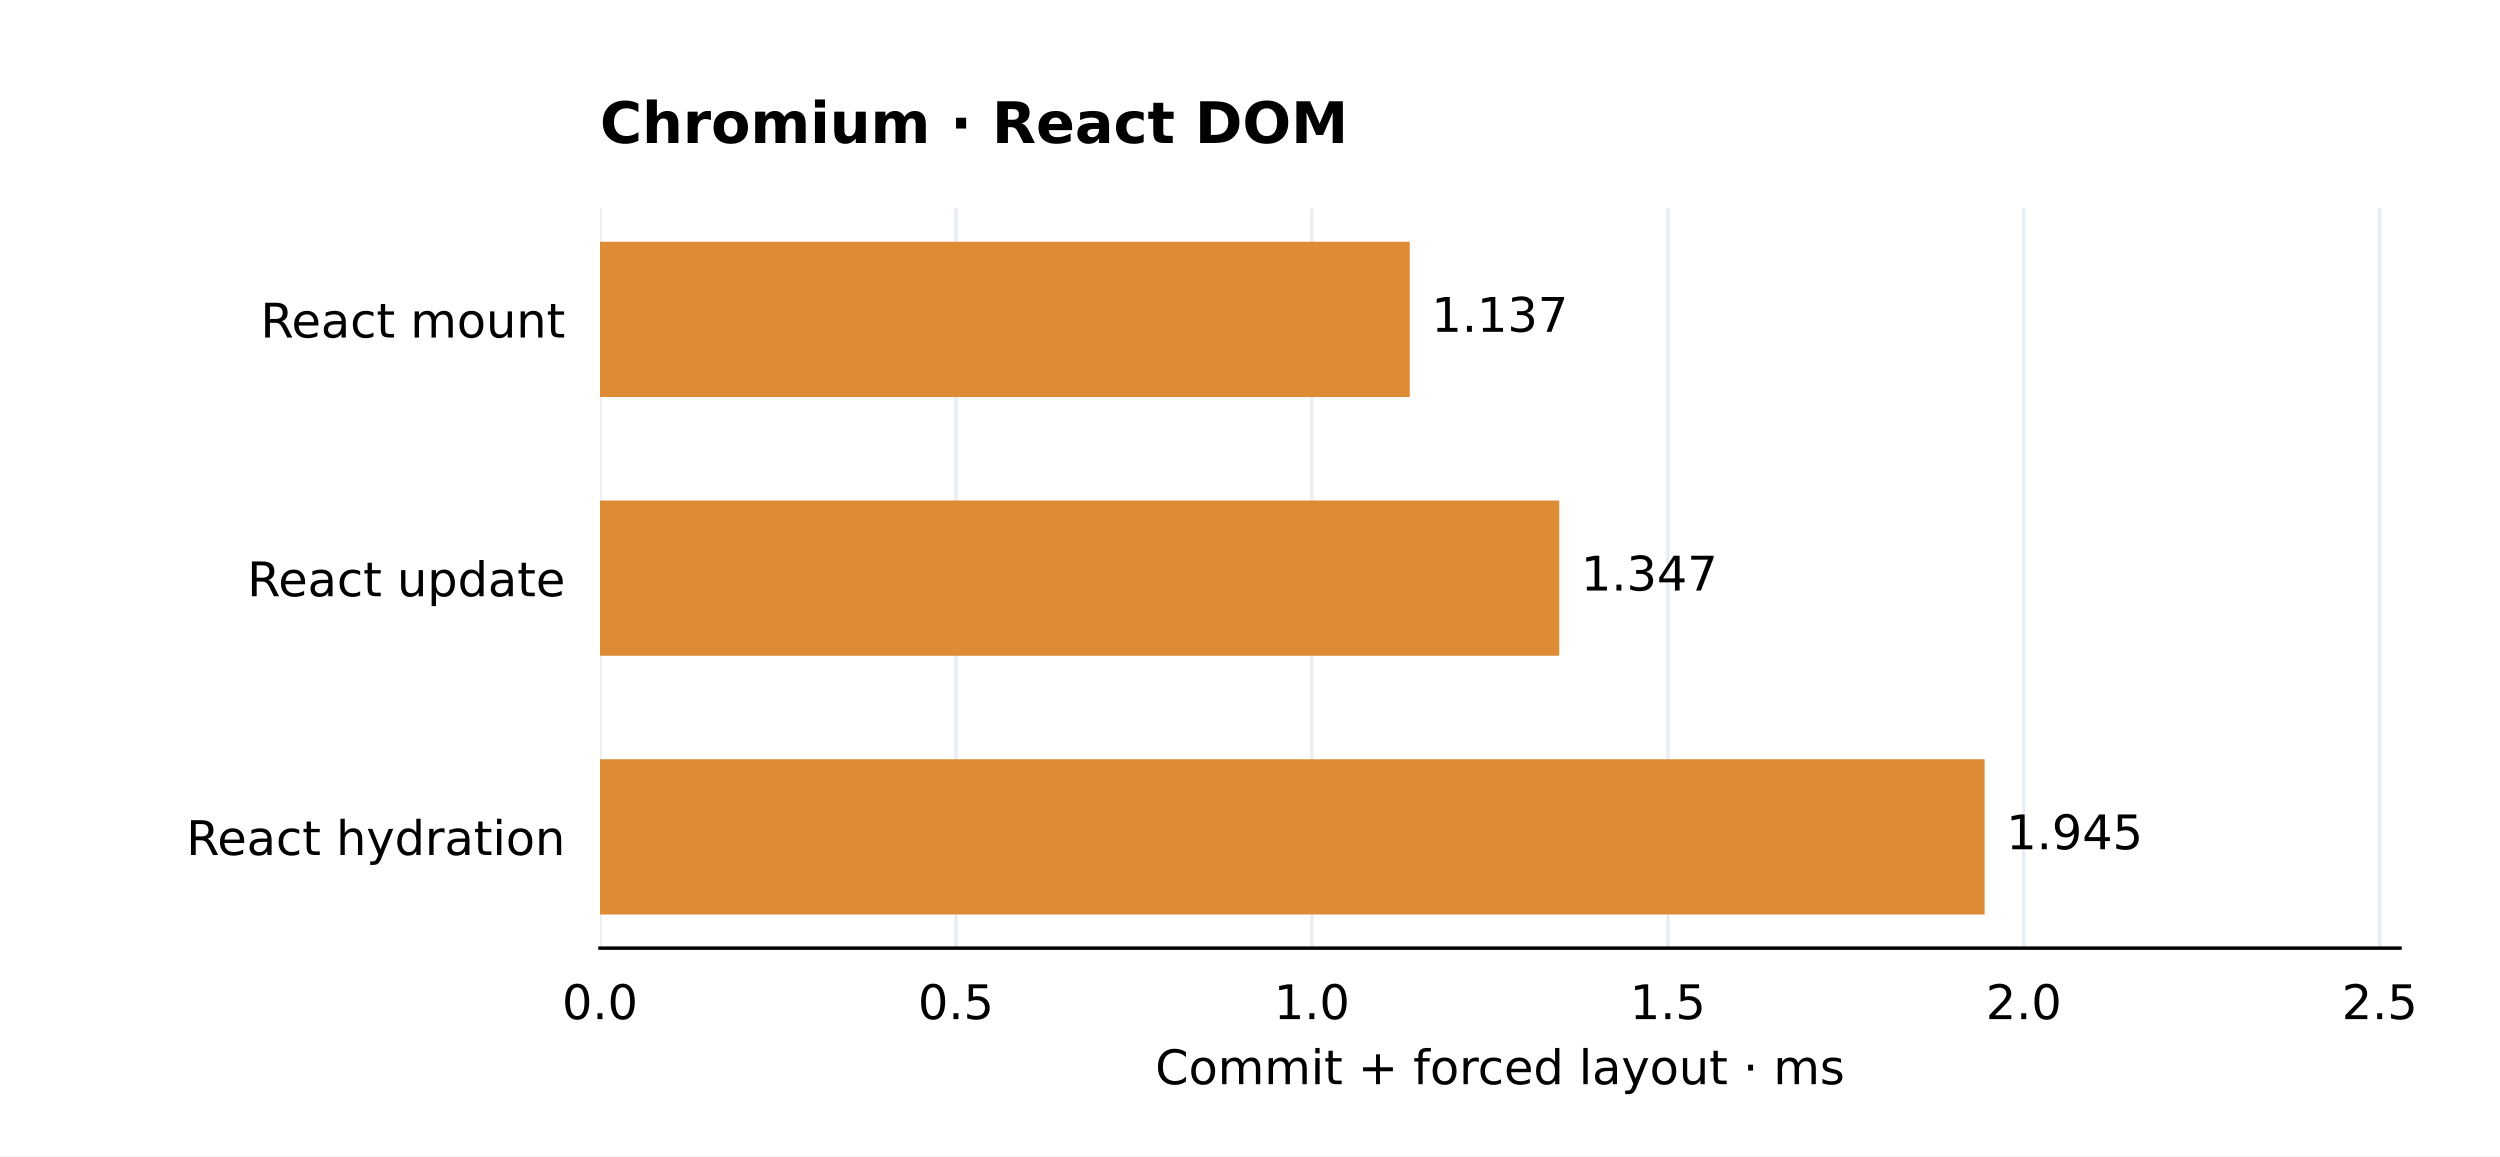
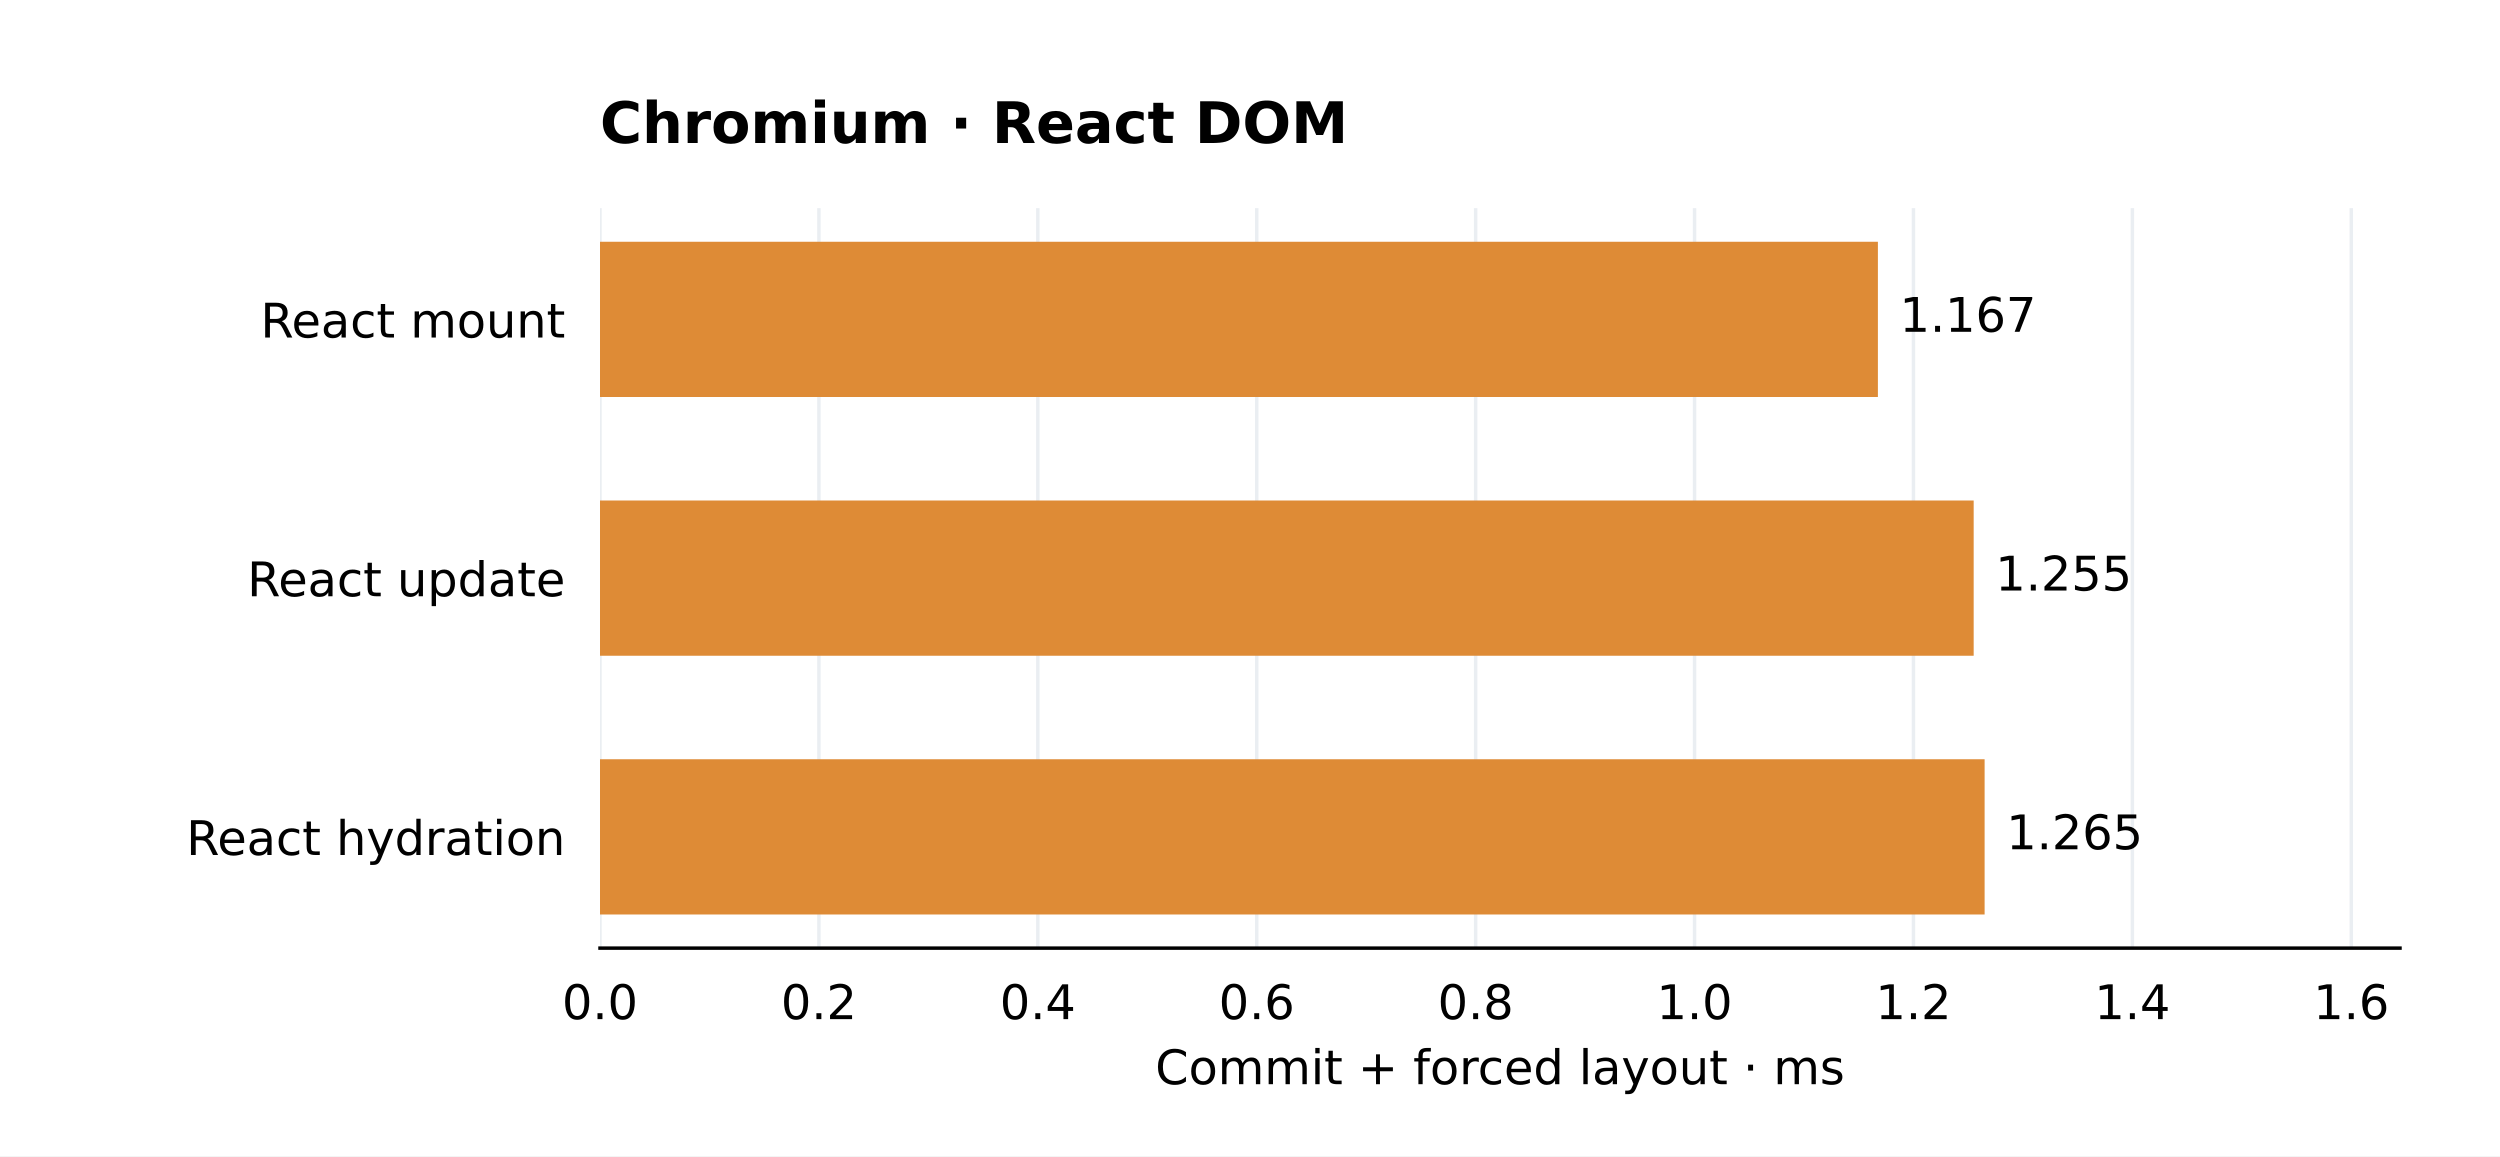
<svg xmlns="http://www.w3.org/2000/svg" width="576pt" height="266.4pt" viewBox="0 0 576 266.4" version="1.1">
  <defs>
    <style type="text/css">*{stroke-linejoin: round; stroke-linecap: butt}</style>
  </defs>
  <g id="figure_1">
    <g id="patch_1">
      <path d="M 0 266.4 L 576 266.4 L 576 0 L 0 0 z " style="fill: #ffffff" />
    </g>
    <g id="axes_1">
      <g id="patch_2">
        <path d="M 138.24 218.448 L 552.96 218.448 L 552.96 47.952 L 138.24 47.952 z " style="fill: #ffffff" />
      </g>
      <g id="matplotlib.axis_1">
        <g id="xtick_1">
          <g id="line2d_1">
            <path d="M 138.24 218.448 L 138.24 47.952 " clip-path="url(#p52ee150631)" style="fill: none; stroke: #eaeef2; stroke-width: 0.8; stroke-linecap: square" />
          </g>
          <g id="line2d_2" />
          <g id="text_1">
            <text style="font-size: 11px; font-family: 'DejaVu Sans'; text-anchor: middle" x="138.24" y="234.805" transform="rotate(-0 138.24 234.8054)">0.0</text>
          </g>
        </g>
        <g id="xtick_2">
          <g id="line2d_3">
-             <path d="M 220.249 218.448 L 220.249 47.952 " clip-path="url(#p52ee150631)" style="fill: none; stroke: #eaeef2; stroke-width: 0.8; stroke-linecap: square" />
+             <path d="M 188.677 218.448 L 188.677 47.952 " clip-path="url(#p52ee150631)" style="fill: none; stroke: #eaeef2; stroke-width: 0.8; stroke-linecap: square" />
          </g>
          <g id="line2d_4" />
          <g id="text_2">
-             <text style="font-size: 11px; font-family: 'DejaVu Sans'; text-anchor: middle" x="220.249" y="234.805" transform="rotate(-0 220.2491 234.8054)">0.5</text>
+             <text style="font-size: 11px; font-family: 'DejaVu Sans'; text-anchor: middle" x="188.677" y="234.805" transform="rotate(-0 188.6772 234.8054)">0.2</text>
          </g>
        </g>
        <g id="xtick_3">
          <g id="line2d_5">
-             <path d="M 302.258 218.448 L 302.258 47.952 " clip-path="url(#p52ee150631)" style="fill: none; stroke: #eaeef2; stroke-width: 0.8; stroke-linecap: square" />
+             <path d="M 239.114 218.448 L 239.114 47.952 " clip-path="url(#p52ee150631)" style="fill: none; stroke: #eaeef2; stroke-width: 0.8; stroke-linecap: square" />
          </g>
          <g id="line2d_6" />
          <g id="text_3">
-             <text style="font-size: 11px; font-family: 'DejaVu Sans'; text-anchor: middle" x="302.258" y="234.805" transform="rotate(-0 302.2582 234.8054)">1.0</text>
+             <text style="font-size: 11px; font-family: 'DejaVu Sans'; text-anchor: middle" x="239.114" y="234.805" transform="rotate(-0 239.1144 234.8054)">0.4</text>
          </g>
        </g>
        <g id="xtick_4">
          <g id="line2d_7">
-             <path d="M 384.267 218.448 L 384.267 47.952 " clip-path="url(#p52ee150631)" style="fill: none; stroke: #eaeef2; stroke-width: 0.8; stroke-linecap: square" />
+             <path d="M 289.552 218.448 L 289.552 47.952 " clip-path="url(#p52ee150631)" style="fill: none; stroke: #eaeef2; stroke-width: 0.8; stroke-linecap: square" />
          </g>
          <g id="line2d_8" />
          <g id="text_4">
-             <text style="font-size: 11px; font-family: 'DejaVu Sans'; text-anchor: middle" x="384.267" y="234.805" transform="rotate(-0 384.2673 234.8054)">1.5</text>
+             <text style="font-size: 11px; font-family: 'DejaVu Sans'; text-anchor: middle" x="289.552" y="234.805" transform="rotate(-0 289.5516 234.8054)">0.6</text>
          </g>
        </g>
        <g id="xtick_5">
          <g id="line2d_9">
-             <path d="M 466.276 218.448 L 466.276 47.952 " clip-path="url(#p52ee150631)" style="fill: none; stroke: #eaeef2; stroke-width: 0.8; stroke-linecap: square" />
+             <path d="M 339.989 218.448 L 339.989 47.952 " clip-path="url(#p52ee150631)" style="fill: none; stroke: #eaeef2; stroke-width: 0.8; stroke-linecap: square" />
          </g>
          <g id="line2d_10" />
          <g id="text_5">
-             <text style="font-size: 11px; font-family: 'DejaVu Sans'; text-anchor: middle" x="466.276" y="234.805" transform="rotate(-0 466.2764 234.8054)">2.0</text>
+             <text style="font-size: 11px; font-family: 'DejaVu Sans'; text-anchor: middle" x="339.989" y="234.805" transform="rotate(-0 339.9889 234.8054)">0.8</text>
          </g>
        </g>
        <g id="xtick_6">
          <g id="line2d_11">
-             <path d="M 548.285 218.448 L 548.285 47.952 " clip-path="url(#p52ee150631)" style="fill: none; stroke: #eaeef2; stroke-width: 0.8; stroke-linecap: square" />
+             <path d="M 390.426 218.448 L 390.426 47.952 " clip-path="url(#p52ee150631)" style="fill: none; stroke: #eaeef2; stroke-width: 0.8; stroke-linecap: square" />
          </g>
          <g id="line2d_12" />
          <g id="text_6">
-             <text style="font-size: 11px; font-family: 'DejaVu Sans'; text-anchor: middle" x="548.285" y="234.805" transform="rotate(-0 548.2855 234.8054)">2.5</text>
+             <text style="font-size: 11px; font-family: 'DejaVu Sans'; text-anchor: middle" x="390.426" y="234.805" transform="rotate(-0 390.4261 234.8054)">1.0</text>
          </g>
        </g>
-         <g id="text_7">
+         <g id="xtick_7">
+           <g id="line2d_13">
+             <path d="M 440.863 218.448 L 440.863 47.952 " clip-path="url(#p52ee150631)" style="fill: none; stroke: #eaeef2; stroke-width: 0.8; stroke-linecap: square" />
+           </g>
+           <g id="line2d_14" />
+           <g id="text_7">
+             <text style="font-size: 11px; font-family: 'DejaVu Sans'; text-anchor: middle" x="440.863" y="234.805" transform="rotate(-0 440.8633 234.8054)">1.2</text>
+           </g>
+         </g>
+         <g id="xtick_8">
+           <g id="line2d_15">
+             <path d="M 491.301 218.448 L 491.301 47.952 " clip-path="url(#p52ee150631)" style="fill: none; stroke: #eaeef2; stroke-width: 0.8; stroke-linecap: square" />
+           </g>
+           <g id="line2d_16" />
+           <g id="text_8">
+             <text style="font-size: 11px; font-family: 'DejaVu Sans'; text-anchor: middle" x="491.301" y="234.805" transform="rotate(-0 491.3005 234.8054)">1.4</text>
+           </g>
+         </g>
+         <g id="xtick_9">
+           <g id="line2d_17">
+             <path d="M 541.738 218.448 L 541.738 47.952 " clip-path="url(#p52ee150631)" style="fill: none; stroke: #eaeef2; stroke-width: 0.8; stroke-linecap: square" />
+           </g>
+           <g id="line2d_18" />
+           <g id="text_9">
+             <text style="font-size: 11px; font-family: 'DejaVu Sans'; text-anchor: middle" x="541.738" y="234.805" transform="rotate(-0 541.7377 234.8054)">1.6</text>
+           </g>
+         </g>
+         <g id="text_10">
          <text style="font-size: 11px; font-family: 'DejaVu Sans'; text-anchor: middle" x="345.6" y="249.806" transform="rotate(-0 345.6 249.8063)">Commit + forced layout · ms</text>
        </g>
      </g>
      <g id="matplotlib.axis_2">
        <g id="ytick_1">
-           <g id="line2d_13" />
-           <g id="text_8">
+           <g id="line2d_19" />
+           <g id="text_11">
            <text style="font-size: 11px; font-family: 'DejaVu Sans'; text-anchor: end" x="130.24" y="77.765" transform="rotate(-0 130.24 77.76472)">React mount</text>
          </g>
        </g>
        <g id="ytick_2">
-           <g id="line2d_14" />
-           <g id="text_9">
+           <g id="line2d_20" />
+           <g id="text_12">
            <text style="font-size: 11px; font-family: 'DejaVu Sans'; text-anchor: end" x="130.24" y="137.379" transform="rotate(-0 130.24 137.3791)">React update</text>
          </g>
        </g>
        <g id="ytick_3">
-           <g id="line2d_15" />
-           <g id="text_10">
+           <g id="line2d_21" />
+           <g id="text_13">
            <text style="font-size: 11px; font-family: 'DejaVu Sans'; text-anchor: end" x="130.24" y="196.993" transform="rotate(-0 130.24 196.9931)">React hydration</text>
          </g>
        </g>
      </g>
      <g id="patch_3">
-         <path d="M 138.24 55.702 L 324.811 55.702 L 324.811 91.47 L 138.24 91.47 z " clip-path="url(#p52ee150631)" style="fill: #de8b36" />
+         <path d="M 138.24 55.702 L 432.667 55.702 L 432.667 91.47 L 138.24 91.47 z " clip-path="url(#p52ee150631)" style="fill: #de8b36" />
      </g>
      <g id="patch_4">
-         <path d="M 138.24 115.316 L 359.255 115.316 L 359.255 151.084 L 138.24 151.084 z " clip-path="url(#p52ee150631)" style="fill: #de8b36" />
+         <path d="M 138.24 115.316 L 454.734 115.316 L 454.734 151.084 L 138.24 151.084 z " clip-path="url(#p52ee150631)" style="fill: #de8b36" />
      </g>
      <g id="patch_5">
        <path d="M 138.24 174.93 L 457.255 174.93 L 457.255 210.698 L 138.24 210.698 z " clip-path="url(#p52ee150631)" style="fill: #de8b36" />
      </g>
      <g id="patch_6">
        <path d="M 138.24 218.448 L 552.96 218.448 " style="fill: none; stroke: #000000; stroke-width: 0.8; stroke-linejoin: miter; stroke-linecap: square" />
      </g>
-       <g id="text_11">
-         <text style="font-size: 11px; font-family: 'DejaVu Sans'; text-anchor: start" x="329.811" y="76.443" transform="rotate(-0 329.8107 76.44344)">1.137</text>
+       <g id="text_14">
+         <text style="font-size: 11px; font-family: 'DejaVu Sans'; text-anchor: start" x="437.667" y="76.443" transform="rotate(-0 437.6672 76.44344)">1.167</text>
      </g>
-       <g id="text_12">
-         <text style="font-size: 11px; font-family: 'DejaVu Sans'; text-anchor: start" x="364.255" y="136.057" transform="rotate(-0 364.2545 136.0574)">1.347</text>
+       <g id="text_15">
+         <text style="font-size: 11px; font-family: 'DejaVu Sans'; text-anchor: start" x="459.734" y="136.057" transform="rotate(-0 459.7335 136.0574)">1.255</text>
      </g>
-       <g id="text_13">
-         <text style="font-size: 11px; font-family: 'DejaVu Sans'; text-anchor: start" x="462.255" y="195.671" transform="rotate(-0 462.2554 195.6714)">1.945</text>
+       <g id="text_16">
+         <text style="font-size: 11px; font-family: 'DejaVu Sans'; text-anchor: start" x="462.255" y="195.671" transform="rotate(-0 462.2554 195.6714)">1.265</text>
      </g>
-       <g id="text_14">
+       <g id="text_17">
        <text style="font-weight: 700; font-size: 13.2px; font-family: 'DejaVu Sans'; text-anchor: start" x="138.24" y="32.952" transform="rotate(-0 138.24 32.952)">Chromium · React DOM</text>
      </g>
    </g>
  </g>
  <defs>
    <clipPath id="p52ee150631">
      <rect x="138.24" y="47.952" width="414.72" height="170.496" />
    </clipPath>
  </defs>
</svg>
